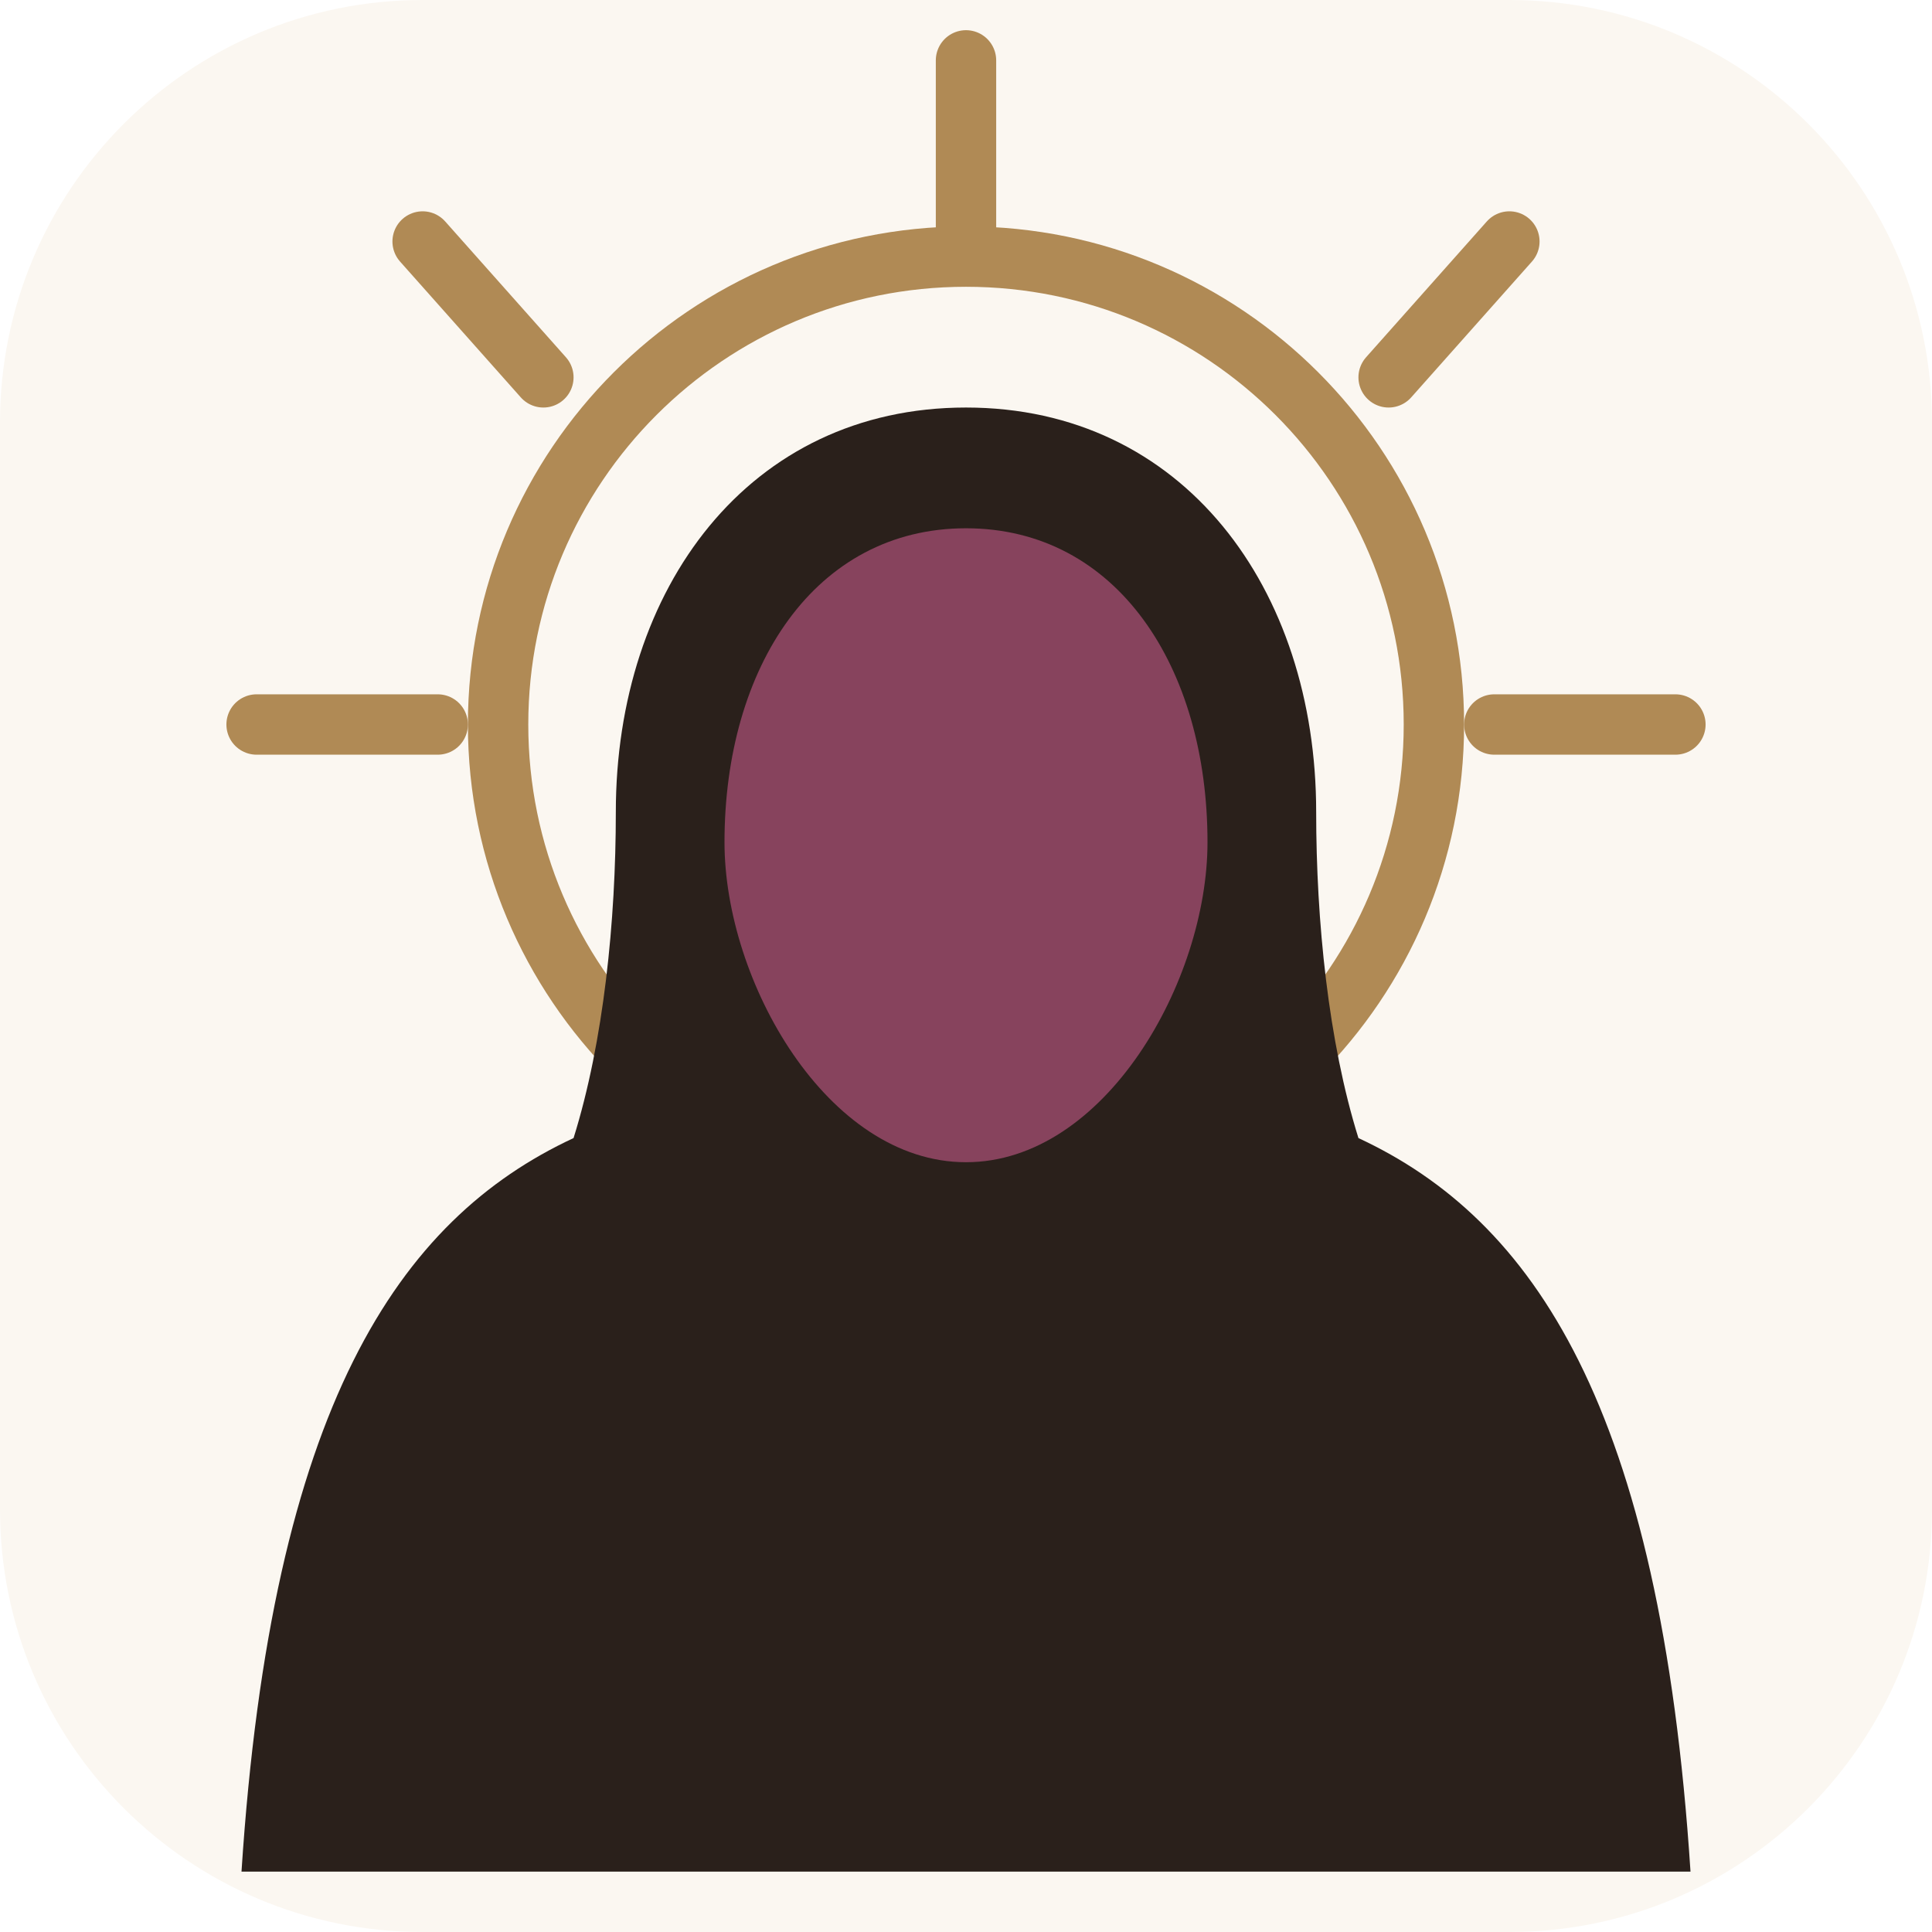
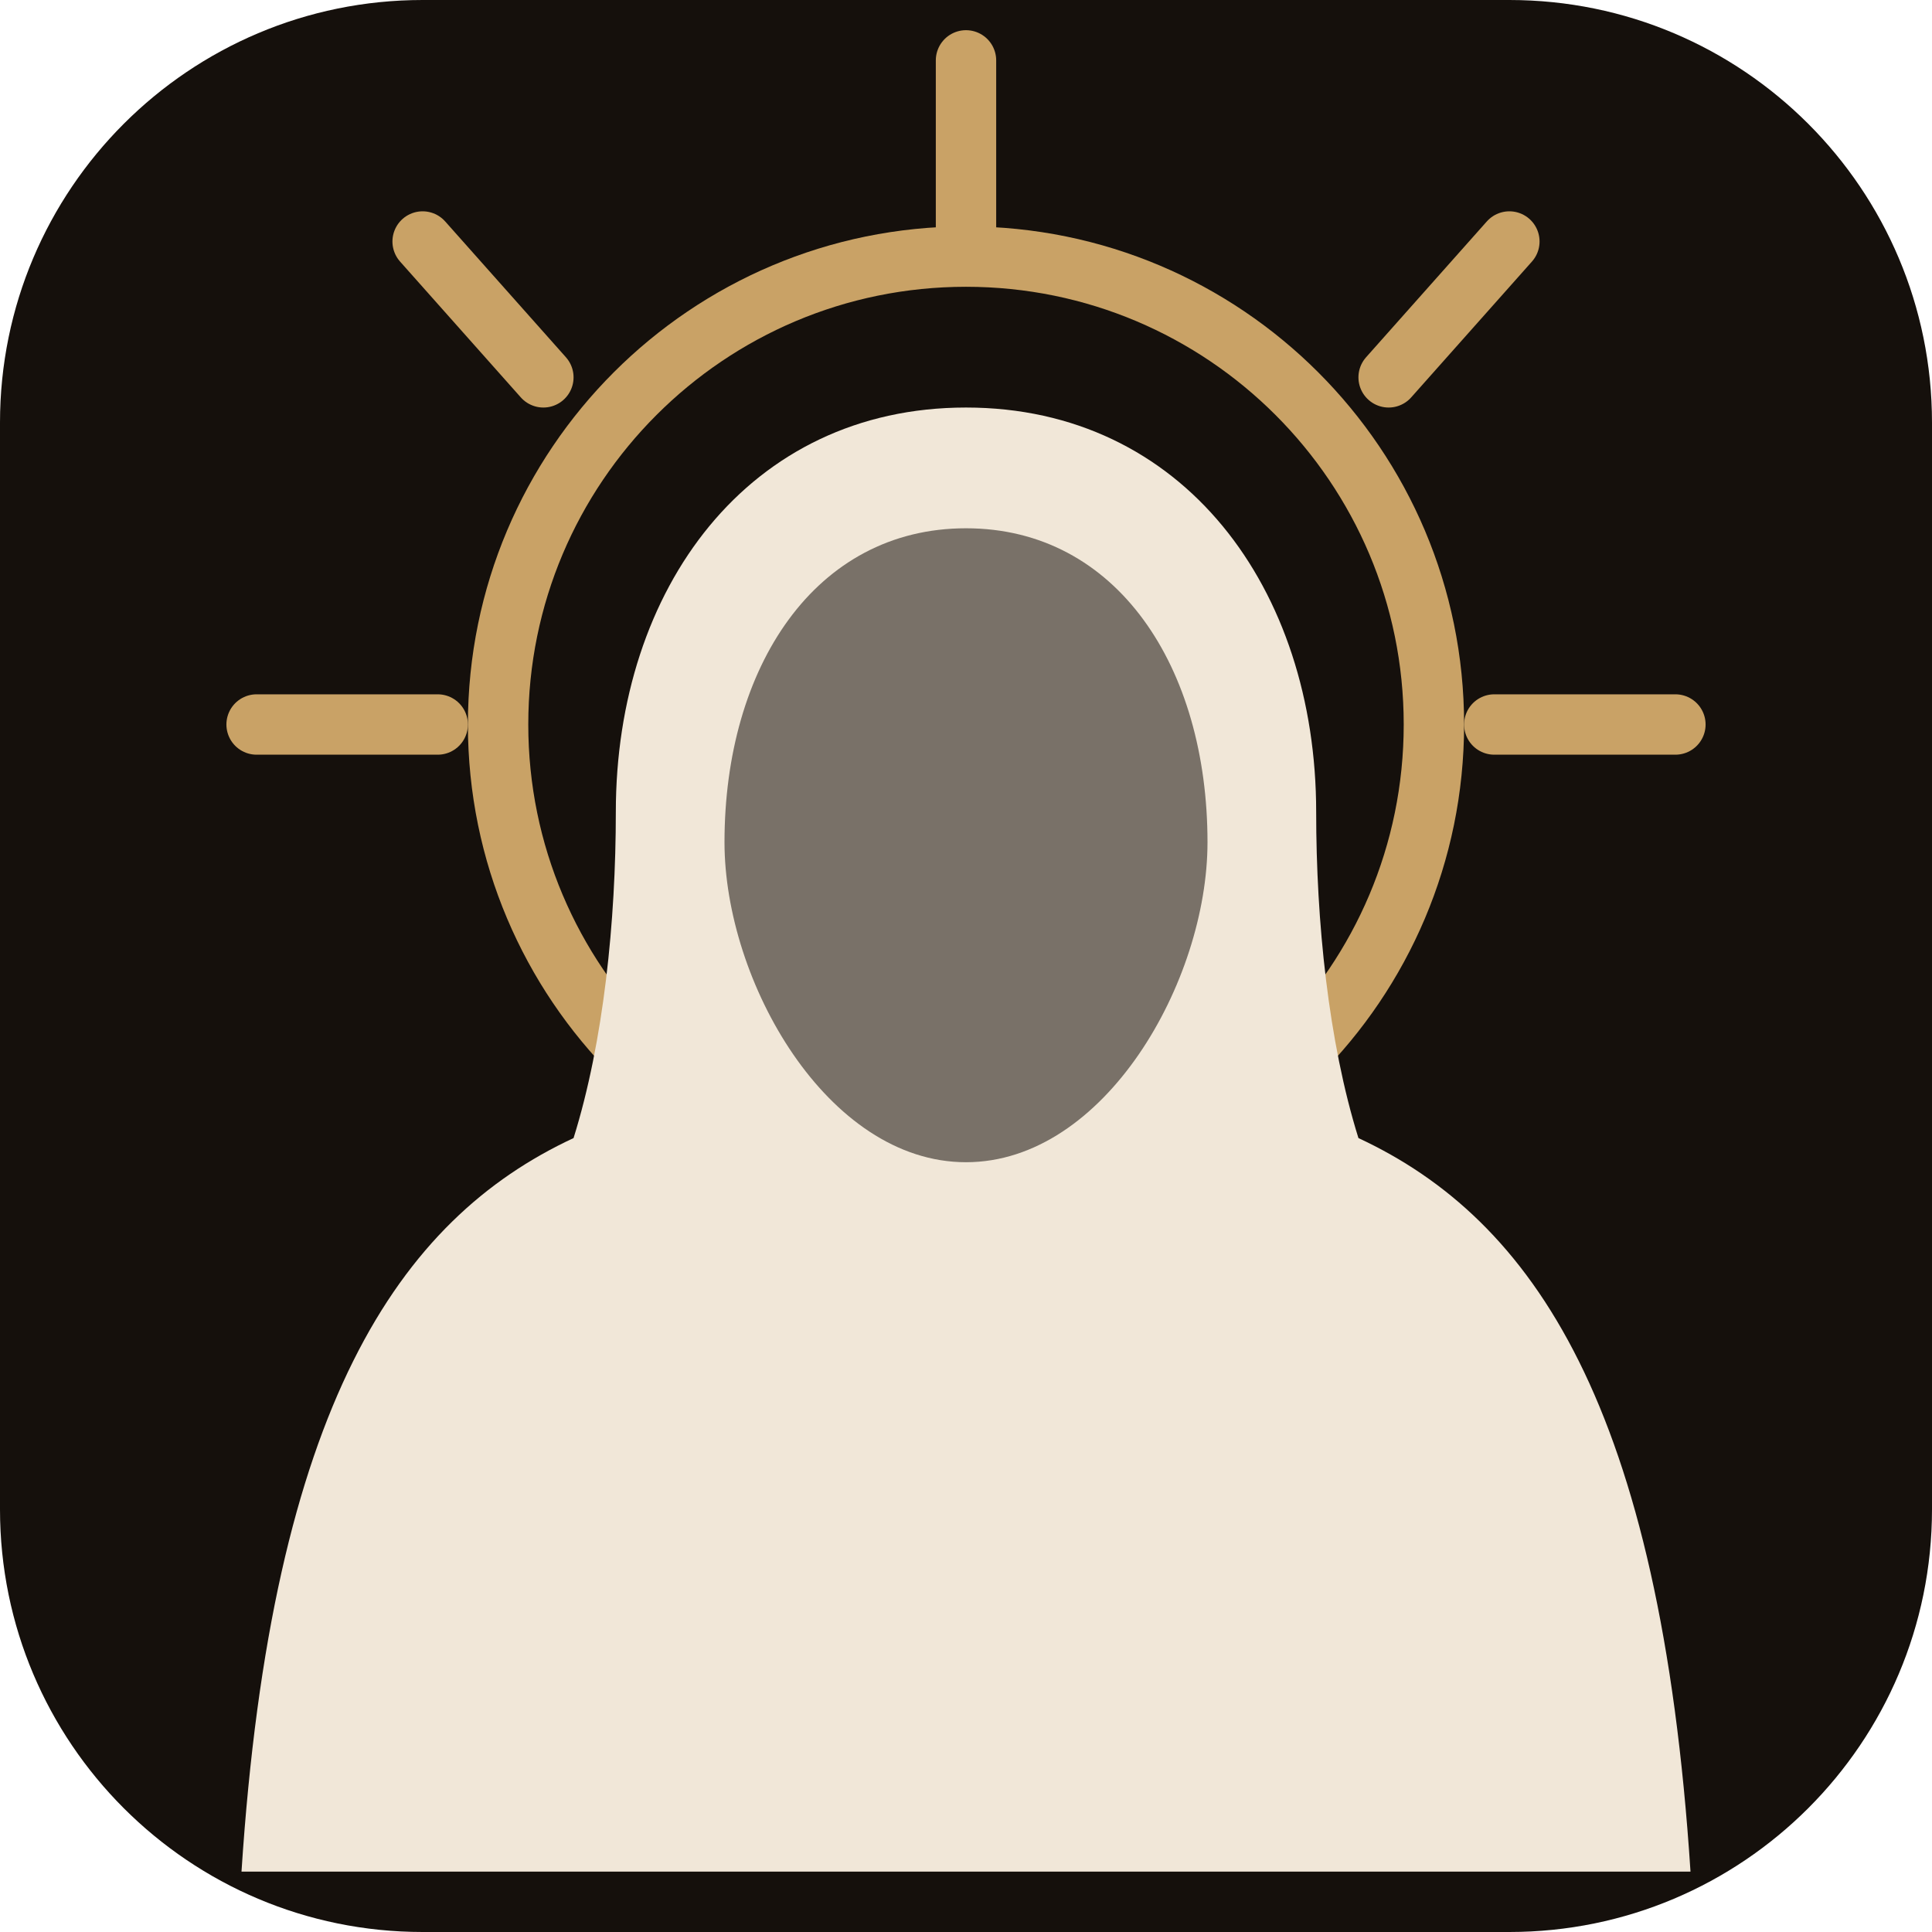
<svg xmlns="http://www.w3.org/2000/svg" viewBox="0 0 64 64">
-   <rect width="64" height="64" rx="14" fill="#FBF7F1" />
-   <g fill="none" stroke="#B08A55" stroke-width="2" stroke-linecap="round">
+   <rect width="64" height="64" rx="14" fill="#15100C" />
+   <g fill="none" stroke="#C9A266" stroke-width="2" stroke-linecap="round">
    <circle cx="32" cy="24" r="15.5" />
    <path d="M32 2v6M14 8l4 4.5M50 8l-4 4.5M8.5 24h6M55.5 24h-6" />
  </g>
-   <path fill="#2A201B" d="M32 13.5c-7.2 0-11.6 6-11.6 13.4 0 3.6-.4 7.6-1.4 10.8C13.2 40.4 9 46.6 8 62h48c-1-15.4-5.2-21.6-11-24.3-1-3.2-1.4-7.2-1.4-10.8 0-7.4-4.4-13.4-11.6-13.4Z" />
-   <path fill="#E3659F" opacity=".5" d="M32 17.5c-5 0-8 4.6-8 10.4 0 4.6 3.4 10.6 8 10.6s8-6 8-10.6c0-5.8-3-10.4-8-10.4Z" />
+   <path fill="#F1E7D8" d="M32 13.5c-7.2 0-11.6 6-11.6 13.4 0 3.6-.4 7.6-1.4 10.8C13.2 40.4 9 46.6 8 62h48c-1-15.4-5.2-21.6-11-24.3-1-3.2-1.4-7.2-1.4-10.8 0-7.4-4.4-13.4-11.6-13.4Z" />
+   <path fill="#15100C" opacity=".55" d="M32 17.5c-5 0-8 4.6-8 10.4 0 4.6 3.4 10.6 8 10.6s8-6 8-10.6c0-5.8-3-10.4-8-10.4Z" />
</svg>
